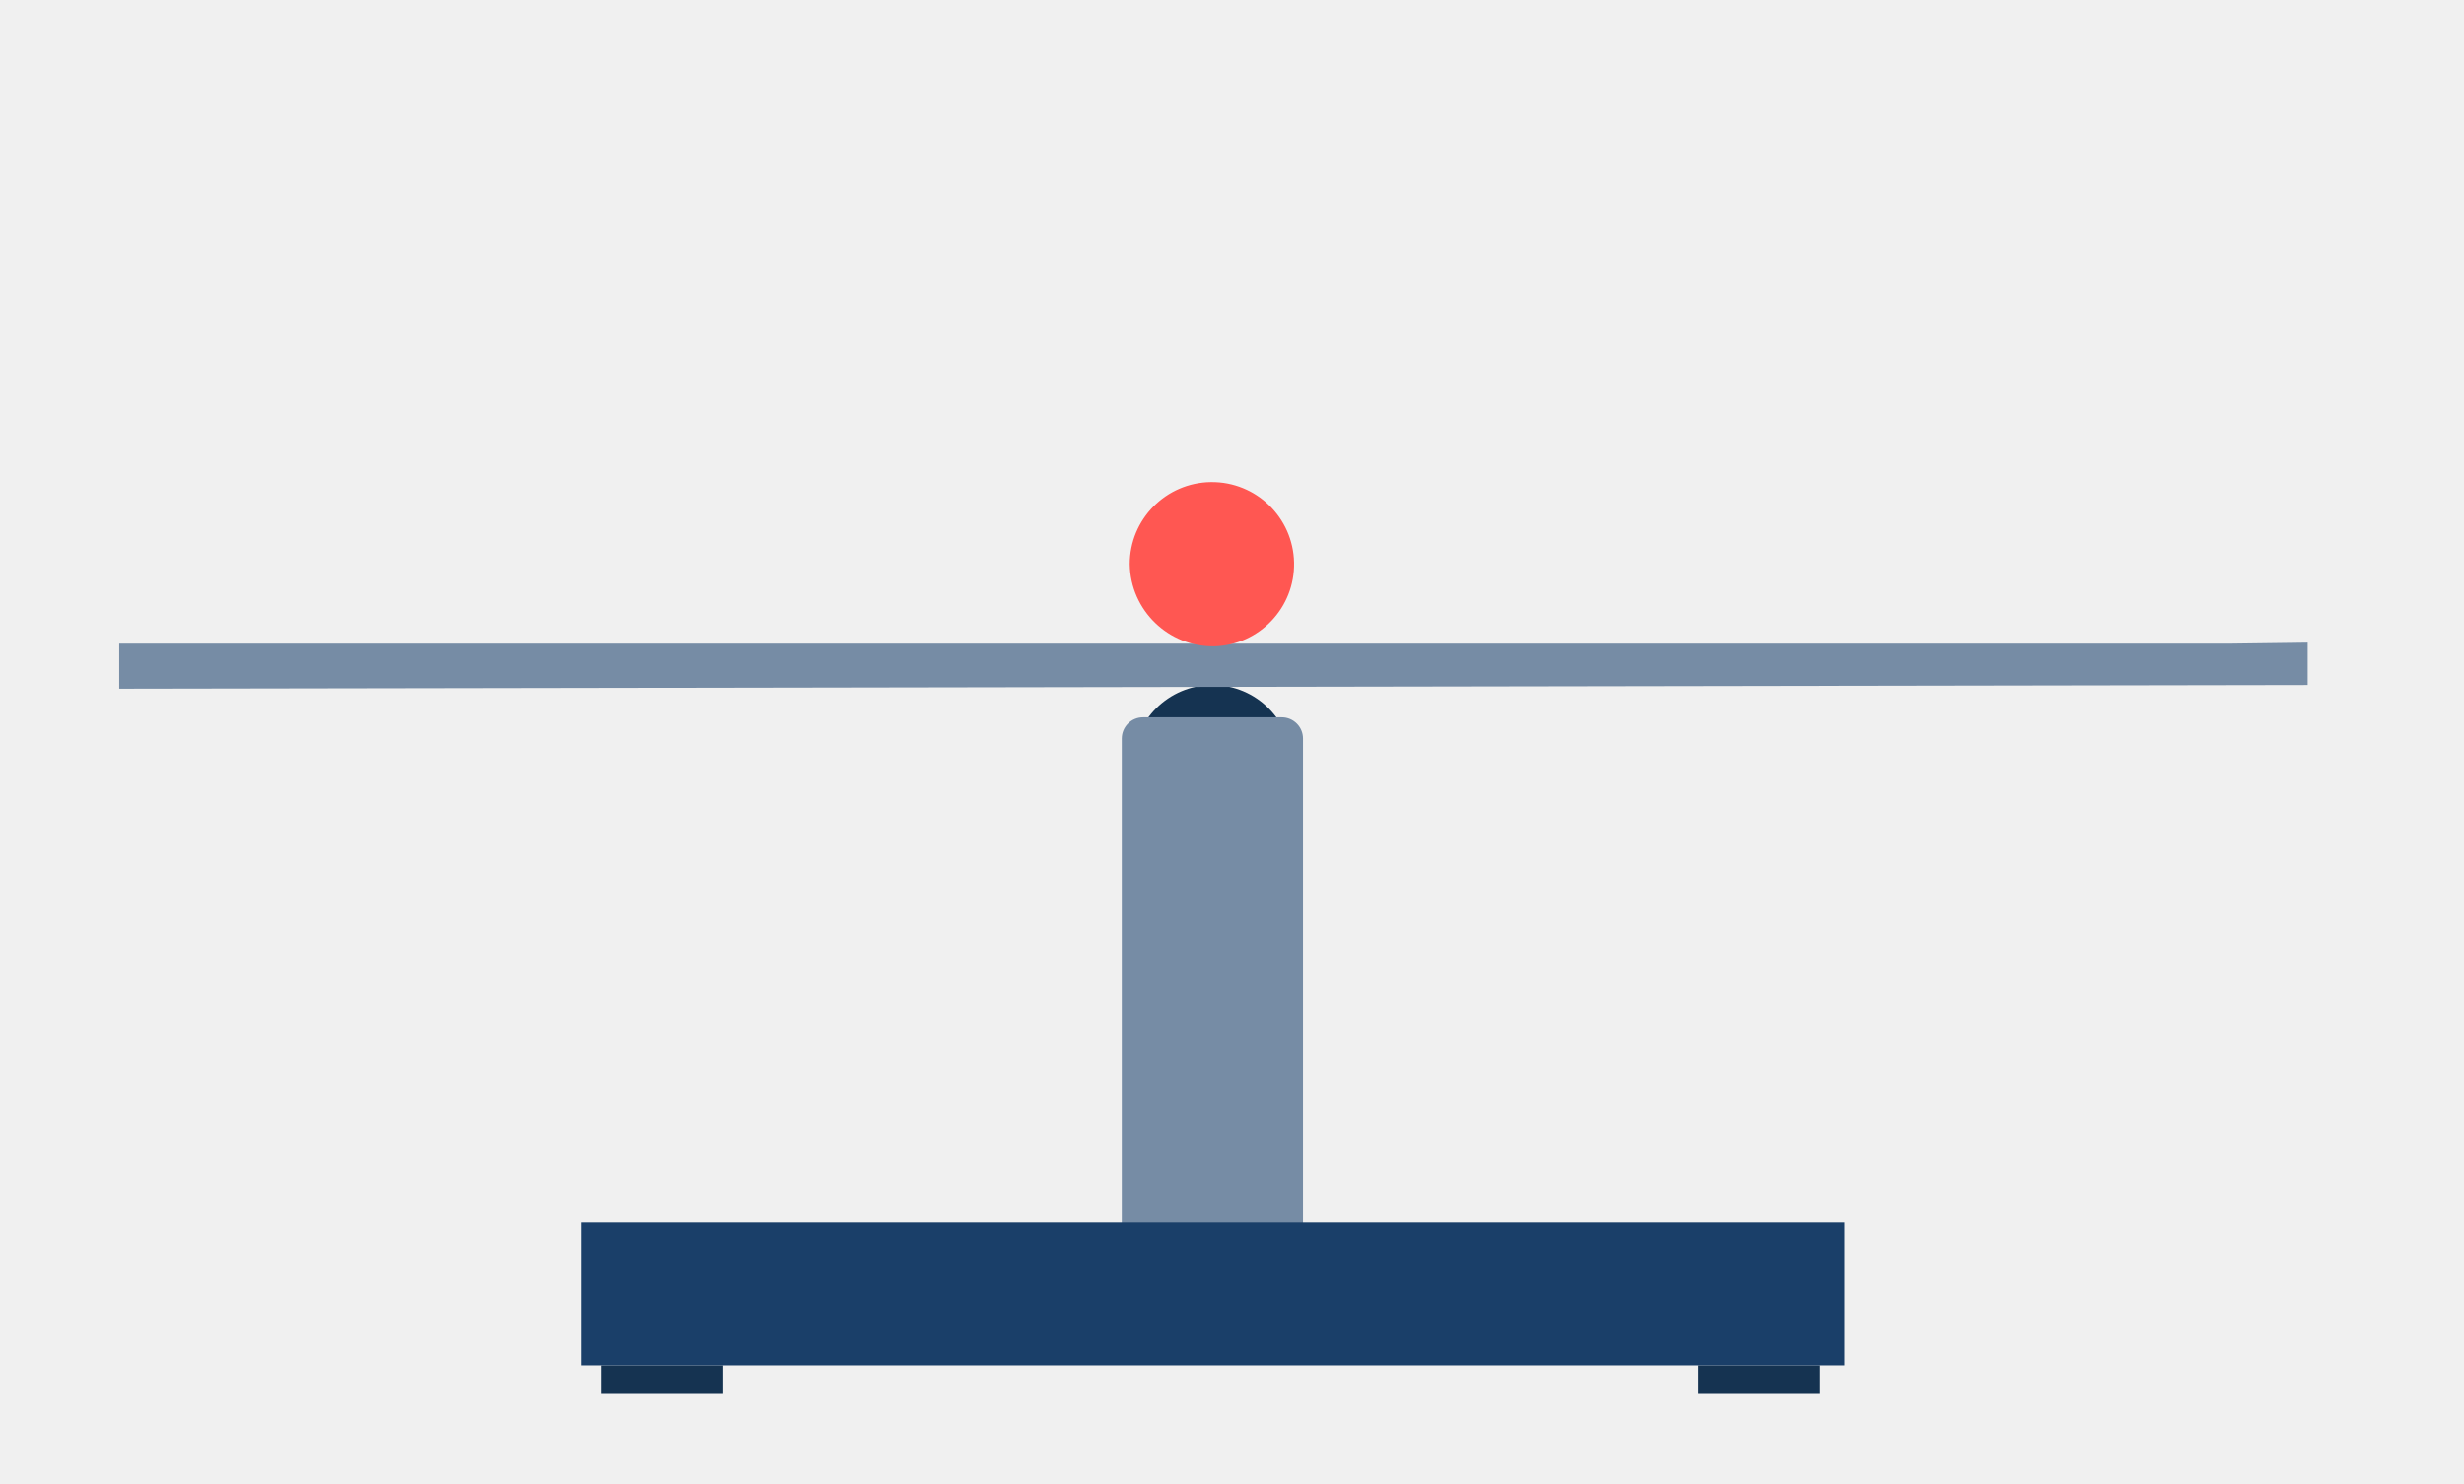
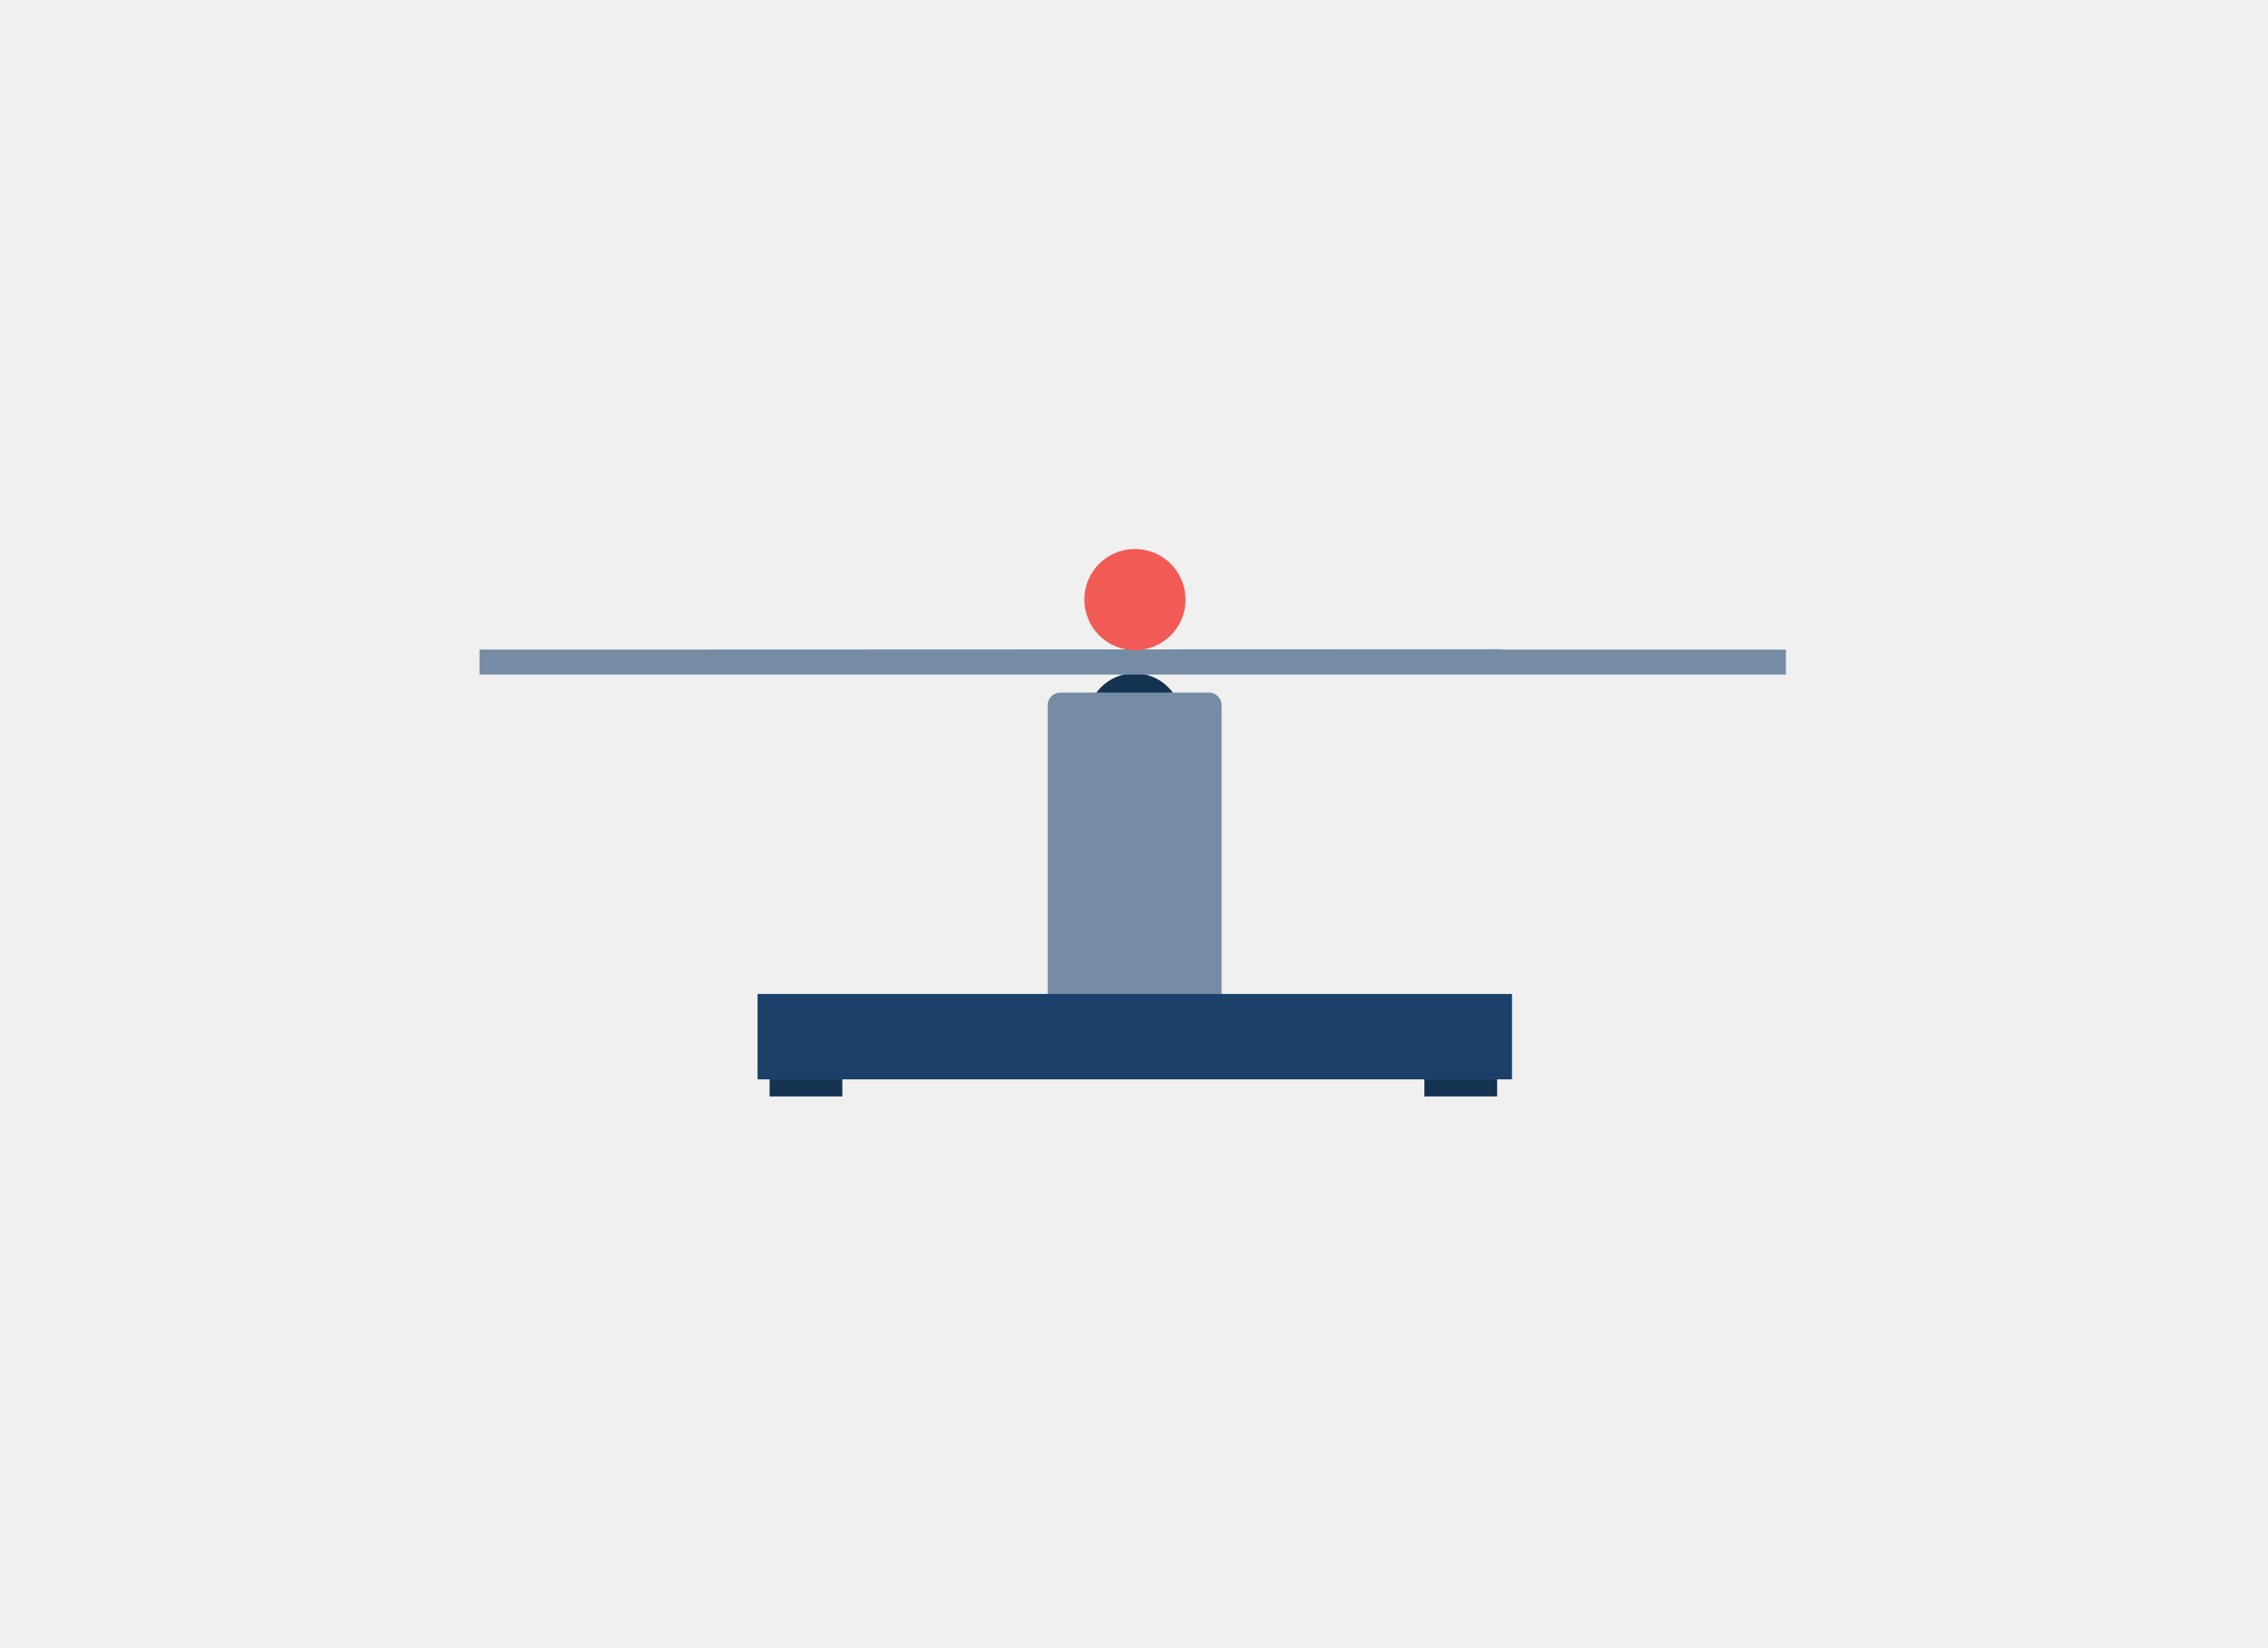
- <svg xmlns="http://www.w3.org/2000/svg" width="465" height="280" viewBox="0 0 465 280">
-   <g id="Group_31" data-name="Group 31">
-     <g id="Group_30" data-name="Group 30" opacity="0">
-       <rect id="Rectangle_21" data-name="Rectangle 21" width="465" height="280" fill="#fff" />
+ <svg xmlns="http://www.w3.org/2000/svg" width="717" height="521" viewBox="0 0 717 521" fill="none">
+   <g id="beamAndBall 1">
+     <g id="base">
+       <path id="XMLID 10" d="M266.3 341.3H243.3V346.7H266.3V341.3Z" fill="#143351" />
+       <path id="XMLID 9" d="M473.3 341.3H450.3V346.7H473.3V341.3Z" fill="#143351" />
+       <path id="XMLID 8" d="M358.7 242.9C366.984 242.9 373.7 236.184 373.7 227.9C373.7 219.616 366.984 212.9 358.7 212.9C350.416 212.9 343.7 219.616 343.7 227.9C343.7 236.184 350.416 242.9 358.7 242.9Z" fill="#143351" />
+       <path id="XMLID 7" d="M382.2 320.8H335.2C333 320.8 331.2 319 331.2 316.8V223C331.2 220.8 333 219 335.2 219H382.2C384.4 219 386.2 220.8 386.2 223V316.8C386.2 319 384.4 320.8 382.2 320.8Z" fill="#768CA5" />
+       <path id="XMLID 6" d="M478 314.3H239.5V341.3H478V314.3Z" fill="#1B4069" />
    </g>
-     <g id="beamAndBall">
-       <g id="base">
-         <path id="XMLID_111" data-name="XMLID 111" d="M136.5,257.7h-23v5.4h23Z" fill="#153351" />
-         <path id="XMLID_123" data-name="XMLID 123" d="M343.5,257.7h-23v5.4h23Z" fill="#153351" />
-         <path id="XMLID_126" data-name="XMLID 126" d="M228.8,159.3a15,15,0,1,0-15-15A15,15,0,0,0,228.8,159.3Z" fill="#153351" />
-         <path id="XMLID_121" data-name="XMLID 121" d="M241.9,237.2H215.7a4.012,4.012,0,0,1-4-4V139.4a4.012,4.012,0,0,1,4-4h26.2a4.012,4.012,0,0,1,4,4v93.8A3.949,3.949,0,0,1,241.9,237.2Z" fill="#768ca5" />
-         <path id="XMLID_107" data-name="XMLID 107" d="M348.1,230.7H109.6v27H348.1Z" fill="#1a3f69" />
-       </g>
-       <g id="ball-platform">
-         <path id="beam" d="M420.5,121.5H22.5V130l413-.7v-8Z" fill="#768ca5" />
-         <g id="ball">
-           <path id="Path_34" data-name="Path 34" d="M229.2,122a15.508,15.508,0,1,0-16-15.5A15.755,15.755,0,0,0,229.2,122Z" fill="#ff5752" />
-         </g>
+     <g id="ball-platform">
+       <path id="XMLID1" d="M563.3 205.4H550.3H474.6V205.3L214.5 205.4H213.7H177.3H167.3H151.6V213.3H564.6V205.4H563.3Z" fill="#768CA5" />
+       <g id="ball">
+         <path id="XMLID 5" d="M358.8 205.6C367.636 205.6 374.8 198.437 374.8 189.6C374.8 180.763 367.636 173.6 358.8 173.6C349.963 173.6 342.8 180.763 342.8 189.6C342.8 198.437 349.963 205.6 358.8 205.6Z" fill="#F15A55" />
      </g>
    </g>
  </g>
</svg>
